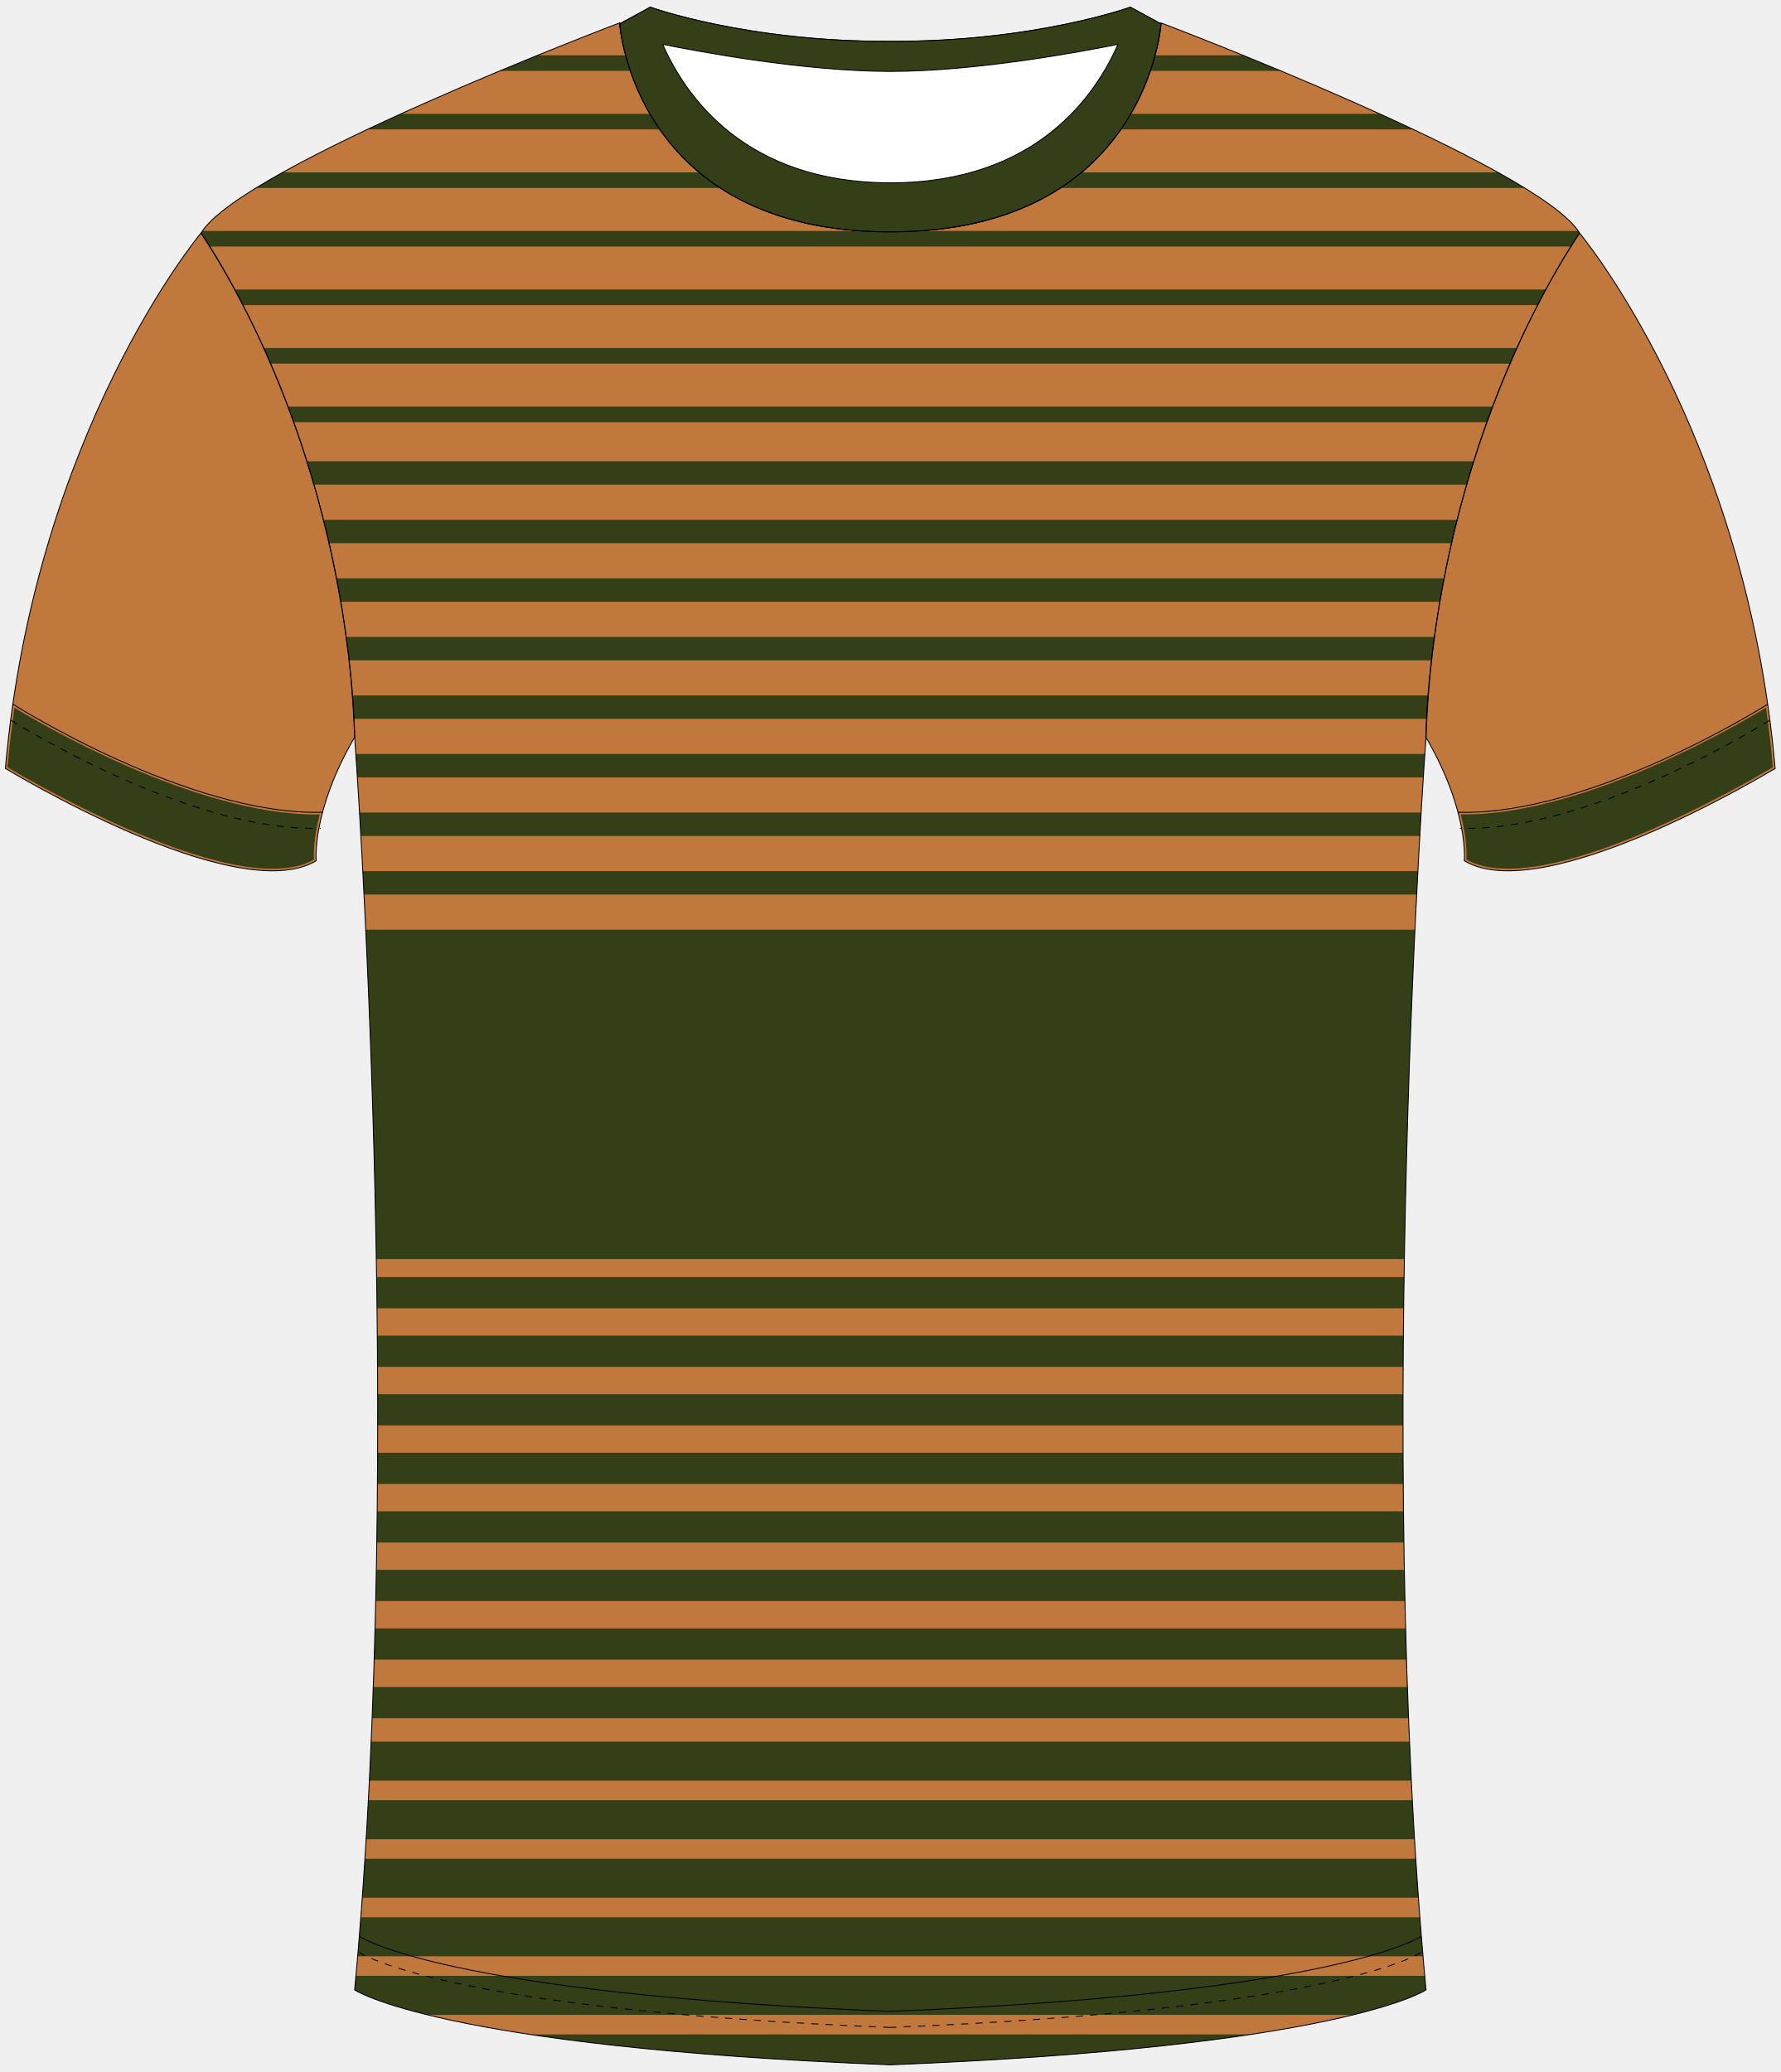
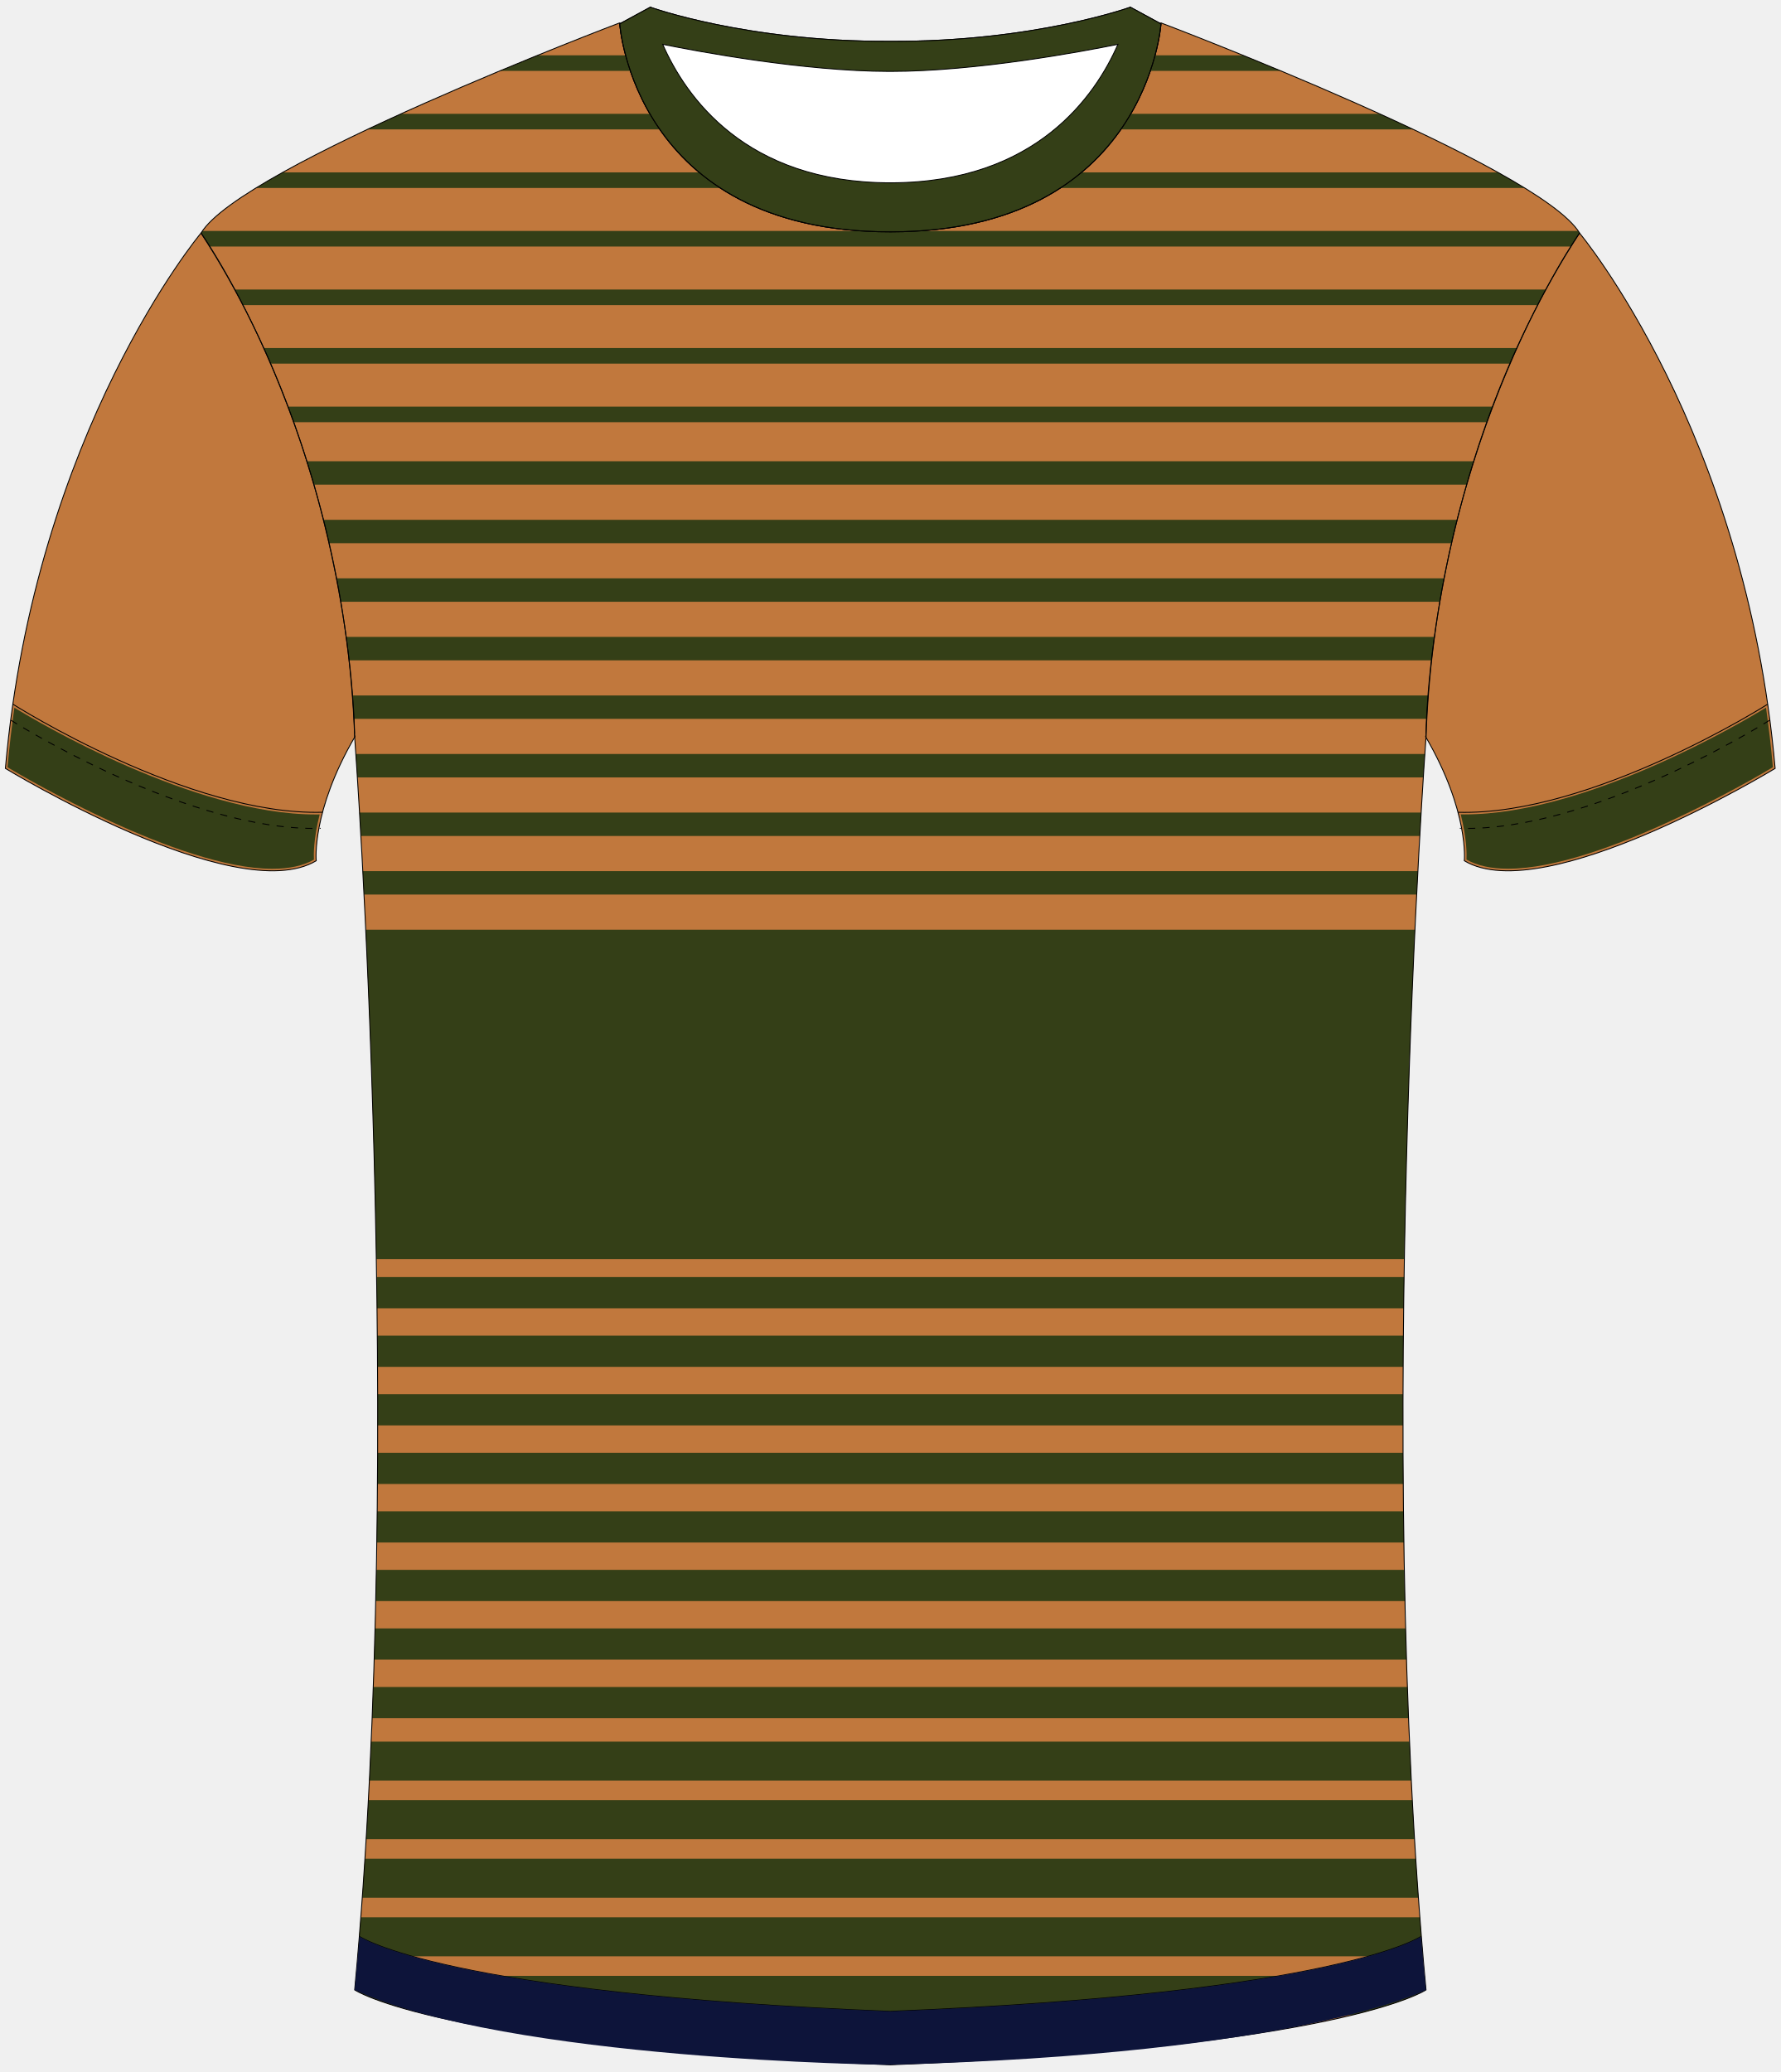
<svg xmlns="http://www.w3.org/2000/svg" version="1.1" id="Layer_1" x="0px" y="0px" viewBox="0 0 495 576" style="enable-background:new 0 0 495 576;" xml:space="preserve">
  <style type="text/css">
	
	@font-face{font-family:'codaheavy';src:url('/fonts/coda-heavy-webfont.woff') format('woff')}
	text{font-family:Impact,codaheavy,sans-serif}
	.Colour1.fill{fill:#C1783D;}
	.Colour2.fill{fill:#343F17;}
	.NeckAndArmTrim.fill{fill:#343F17;}
+ 	.BottomHem.fill{fill:#0D143A;}
	.st0{fill:none;stroke:#000000;stroke-width:0.25;stroke-miterlimit:10;}
	.st1{fill:none;stroke:#000000;stroke-width:0.25;stroke-miterlimit:10;stroke-dasharray:2;}
	.st2{fill:#FFFFFF;stroke:#000000;stroke-width:0.25;stroke-miterlimit:10;}
	.st3{fill:#FFFFFF;}
	
</style>
  <path class="Colour1 fill" d="M439.12,64.79c0,0,46.18,55.06,54.38,148.82c0,0-64.06,39.07-86.41,25.67c0,0,1.37-13.64-10.68-34.35  C396.42,204.93,396.29,130.64,439.12,64.79z" />
  <path class="Colour1 fill" d="M55.88,64.79c0,0-46.18,55.06-54.38,148.82c0,0,64.06,39.07,86.41,25.67c0,0-1.37-13.64,10.68-34.35  C98.58,204.93,98.71,130.64,55.88,64.79z" />
  <path class="NeckAndArmTrim fill" d="M419.25,241.5c-4.7,0-8.59-0.85-11.56-2.54c0.07-1.29,0.13-5.74-1.6-12.57  c0.35,0.01,0.69,0.01,1.04,0.01c34.14,0,77.58-25.86,83.83-29.7c0.77,5.39,1.41,10.91,1.91,16.58  C488.79,215.75,445.18,241.5,419.25,241.5z" />
  <path class="NeckAndArmTrim fill" d="M2.09,213.3c0.5-5.67,1.15-11.2,1.91-16.58c6.25,3.83,49.69,29.7,83.83,29.7  c0.35,0,0.7-0.01,1.04-0.01c-1.73,6.83-1.67,11.27-1.6,12.57c-2.97,1.68-6.85,2.54-11.56,2.54C49.8,241.5,6.18,215.75,2.09,213.3z" />
  <g>
    <path class="Colour1 fill" d="M439.14,64.79C427.97,46.19,322.81,6.38,322.81,6.38l-0.31,0.11l0.26,0.14c0,0-3.86,57.71-75.02,57.83   l-0.22,0c-71.37,0-75.24-57.83-75.24-57.83l0.24-0.13l-0.3-0.12c0,0-105.15,39.81-116.33,58.41c0,0,39.73,55.81,42.71,140.14   c0,0,14.4,194.46,0,348.24c0,0,23.21,15.87,148.92,20.83c125.7-4.96,148.92-20.83,148.92-20.83c-14.4-153.78,0-348.24,0-348.24   C399.41,120.6,439.14,64.79,439.14,64.79z" />
  </g>
  <path class="st0" d="M3.57,195.75c0,0,48.93,31.09,86.1,30.05" />
  <path class="st1" d="M3.03,200.22c0,0,48.93,31.09,86.1,30.05" />
  <path class="st0" d="M405.33,225.81c37.17,1.04,86.1-30.05,86.1-30.05" />
  <path class="st1" d="M491.97,200.22c0,0-48.93,31.09-86.1,30.05" />
  <path class="st0" d="M247.52,6.38" />
  <g>
    <path class="st2" d="M247.52,11.49" />
  </g>
  <g>
    <path class="st2" d="M247.52,11.49C287.46,11.68,314.25,2,314.25,2v9.6c0,0-37.4,8.25-66.73,8.25l-0.29,0   c-29.28-0.05-66.44-8.25-66.44-8.25V2c0,0,26.62,9.62,66.35,9.49L247.52,11.49z" />
    <path class="st2" d="M247.52,64.45c-71.37,0-75.24-57.83-75.24-57.83L180.79,2c0,0,9.26,48.82,66.73,48.82l0.32,0   C305.02,50.64,314.25,2,314.25,2l8.51,4.63c0,0-3.86,57.71-75.02,57.83L247.52,64.45z" />
  </g>
  <path class="NeckAndArmTrim fill" d="M247.52,11.49C287.46,11.68,314.25,2,314.25,2v9.6c0,0-37.4,8.25-66.73,8.25l-0.29,0  c-29.28-0.05-66.44-8.25-66.44-8.25V2c0,0,26.62,9.62,66.35,9.49L247.52,11.49z" />
  <path class="Colour2 fill" d="M416.44,47.92c2.64,1.47,5.13,2.92,7.44,4.34H71.16c2.31-1.42,4.8-2.87,7.44-4.34H416.44z M250.95,31.64  l-8.03,2.82l-7.1-2.82H111.49c-3.15,1.43-6.28,2.88-9.37,4.34h290.81c-3.09-1.46-6.23-2.91-9.37-4.34H250.95z M205.77,19.71  l-10.93-4.34h-45.35c-3.29,1.34-6.83,2.79-10.53,4.34H205.77z M241.88,15.37l1.41,0.56l1.6-0.56H241.88z M297.25,15.37l-12.35,4.34  h71.17c-3.7-1.55-7.24-3-10.53-4.34H297.25z M65.29,80.48c0.73,1.36,1.49,2.81,2.28,4.34h359.9c0.78-1.53,1.54-2.98,2.28-4.34H65.29  z M85.3,128.22c0.67,2.13,1.33,4.29,1.98,6.51h320.47c0.64-2.22,1.31-4.39,1.98-6.51H85.3z M89.94,144.5  c0.54,2.13,1.07,4.31,1.57,6.51h312.02c0.51-2.21,1.03-4.38,1.57-6.51H89.94z M73.31,96.75c0.63,1.4,1.27,2.85,1.91,4.34h344.6  c0.64-1.49,1.28-2.94,1.91-4.34H73.31z M80.04,113.03c0.54,1.42,1.07,2.87,1.6,4.34H413.4c0.53-1.47,1.06-2.92,1.6-4.34H80.04z   M93.57,160.78c0.41,2.14,0.81,4.31,1.18,6.51h305.53c0.37-2.2,0.77-4.37,1.18-6.51H93.57z M104.7,355.02  c0.04,2.87,0.08,5.77,0.12,8.68h285.4c0.03-2.91,0.07-5.81,0.12-8.68H104.7z M104.28,452.69c-0.08,2.89-0.16,5.79-0.25,8.68h286.98  c-0.09-2.9-0.17-5.79-0.25-8.68H104.28z M390.04,387.58H104.99c0.01,2.88,0.01,5.77,0.01,8.68h285.03  C390.03,393.35,390.03,390.46,390.04,387.58z M103.78,468.97c-0.1,2.89-0.21,5.79-0.32,8.68h288.11c-0.11-2.89-0.22-5.79-0.32-8.68  H103.78z M104.63,436.41c-0.05,2.89-0.11,5.78-0.17,8.68h286.12c-0.06-2.9-0.12-5.79-0.17-8.68H104.63z M104.99,403.86  c-0.01,2.88-0.03,5.78-0.05,8.68H390.1c-0.02-2.9-0.04-5.8-0.05-8.68H104.99z M104.87,420.13c-0.03,2.89-0.07,5.78-0.11,8.68h285.52  c-0.04-2.9-0.08-5.8-0.11-8.68H104.87z M103.19,484.16c-0.16,3.62-0.32,7.24-0.5,10.85h289.66c-0.18-3.61-0.35-7.23-0.5-10.85  H103.19z M347.8,565.55H147.24c22.42,3.4,54.57,6.65,100.28,8.45C293.23,572.2,325.38,568.95,347.8,565.55z M98.6,553.17  c0,0,4.51,3.08,20.31,6.95h257.21c15.8-3.87,20.31-6.95,20.31-6.95c-0.12-1.3-0.24-2.6-0.36-3.9H98.96  C98.84,550.57,98.72,551.87,98.6,553.17z M55.9,64.79c0,0,0.91,1.29,2.47,3.75h378.31c1.55-2.46,2.47-3.75,2.47-3.75  c-0.12-0.19-0.26-0.39-0.4-0.59H56.29C56.15,64.4,56.01,64.6,55.9,64.79z M101.46,516.71c-0.23,3.63-0.48,7.25-0.74,10.85h293.6  c-0.26-3.6-0.51-7.22-0.74-10.85H101.46z M100.31,532.99c-0.28,3.63-0.57,7.25-0.88,10.85H395.6c-0.31-3.6-0.6-7.22-0.88-10.85  H100.31z M102.41,500.44c-0.19,3.63-0.4,7.24-0.62,10.85h291.45c-0.22-3.61-0.42-7.23-0.62-10.85H102.41z M104.41,338.75  c0.06,2.87,0.11,5.76,0.17,8.68h285.88c0.05-2.92,0.11-5.81,0.17-8.68H104.41z M100.87,242.17c0.11,2.1,0.22,4.27,0.34,6.51h292.63  c0.11-2.24,0.23-4.42,0.34-6.51H100.87z M99.96,225.89c0.12,2.04,0.25,4.21,0.38,6.51H394.7c0.13-2.3,0.26-4.47,0.38-6.51H99.96z   M101.68,258.44c0.1,2.12,0.2,4.29,0.3,6.51h291.07c0.1-2.22,0.2-4.39,0.3-6.51H101.68z M97.95,193.33c0.16,2.15,0.3,4.32,0.42,6.51  h298.29c0.12-2.19,0.25-4.36,0.42-6.51H97.95z M102.41,274.72c0.09,2.13,0.18,4.31,0.27,6.51h289.69c0.09-2.21,0.18-4.38,0.27-6.51  H102.41z M98.93,209.61c0.12,1.72,0.26,3.9,0.43,6.51h296.32c0.17-2.61,0.31-4.79,0.43-6.51H98.93z M104.9,371.3  c0.03,2.88,0.05,5.77,0.06,8.68h285.11c0.02-2.91,0.04-5.81,0.06-8.68H104.9z M96.23,177.06c0.29,2.15,0.55,4.32,0.8,6.51H398  c0.24-2.19,0.51-4.36,0.8-6.51H96.23z M104.03,322.47c0.07,2.86,0.15,5.75,0.21,8.68h286.54c0.07-2.93,0.14-5.82,0.21-8.68H104.03z   M103.04,291c0.08,2.14,0.16,4.31,0.23,6.51h288.49c0.08-2.2,0.15-4.37,0.23-6.51H103.04z M103.6,307.28  c0.07,2.15,0.13,4.32,0.2,6.51h287.45c0.06-2.19,0.13-4.36,0.2-6.51H103.6z M104.62,350.01h285.79c0.54-32.23,1.58-61.45,2.64-85.08  H101.98C103.05,288.56,104.09,317.78,104.62,350.01z" />
  <path class="NeckAndArmTrim fill" d="M247.52,64.45c-71.37,0-75.24-57.83-75.24-57.83L180.79,2c0,0,9.26,48.82,66.73,48.82l0.32,0  C305.02,50.64,314.25,2,314.25,2l8.51,4.63c0,0-3.86,57.71-75.02,57.83L247.52,64.45z" />
  <path class="st3" d="M247.84,50.82l-0.32,0c-40.44,0-57.01-24.18-63.28-38.5c9.87,2,39.05,7.48,62.98,7.53l0.29,0  c23.99,0,53.37-5.52,63.28-7.53C304.55,26.61,288.05,50.69,247.84,50.82z" />
  <g>
    <path class="st0" d="M395.05,538.31c0,0-23,15.87-147.55,20.83" />
    <path class="st0" d="M247.5,559.15c-124.55-4.96-147.55-20.83-147.55-20.83" />
  </g>
  <g>
    <path class="st1" d="M395.05,542.78c0,0-23,15.87-147.55,20.83" />
    <path class="st1" d="M247.5,563.61c-124.55-4.96-147.55-20.83-147.55-20.83" />
  </g>
  <g>
    <path class="st0" d="M439.12,64.79c0,0,46.18,55.06,54.38,148.82c0,0-64.06,39.07-86.41,25.67c0,0,1.37-13.64-10.68-34.35   C396.42,204.93,396.29,130.64,439.12,64.79z" />
    <path class="st0" d="M55.88,64.79c0,0-46.18,55.06-54.38,148.82c0,0,64.06,39.07,86.41,25.67c0,0-1.37-13.64,10.68-34.35   C98.58,204.93,98.71,130.64,55.88,64.79z" />
    <g>
      <path class="st0" d="M439.14,64.79C427.97,46.19,322.81,6.38,322.81,6.38l-0.31,0.11l0.26,0.14c0,0-3.86,57.71-75.02,57.83    l-0.22,0c-71.37,0-75.24-57.83-75.24-57.83l0.24-0.13l-0.3-0.12c0,0-105.15,39.81-116.33,58.41c0,0,39.73,55.81,42.71,140.14    c0,0,14.4,194.46,0,348.24c0,0,23.21,15.87,148.92,20.83c125.7-4.96,148.92-20.83,148.92-20.83c-14.4-153.78,0-348.24,0-348.24    C399.41,120.6,439.14,64.79,439.14,64.79z" />
    </g>
  </g>
  <g id="FBodyLogos" />
  <path class="st0" d="M314.25,2c0,0-26.79,9.68-66.73,9.49l-0.38,0C207.41,11.62,180.79,2,180.79,2l-8.51,4.63  c0,0,3.87,57.83,75.24,57.83l0.22,0c71.17-0.12,75.02-57.83,75.02-57.83L314.25,2z M247.84,50.82l-0.32,0  c-40.44,0-57.01-24.18-63.28-38.5c9.86,2,39.05,7.48,62.98,7.53l0.29,0c23.99,0,53.38-5.52,63.28-7.53  C304.55,26.61,288.05,50.69,247.84,50.82z" />
+   <path class="BottomHem fill" d="M247.5,559.16c124.55-4.96,147.55-20.81,147.55-20.81l1.37,14.84c0,0-34.6,17.87-149.34,20.81  c0,0-105.75-1.2-148.49-20.81l1.37-14.84C99.96,538.35,122.96,554.21,247.5,559.16" />
</svg>
